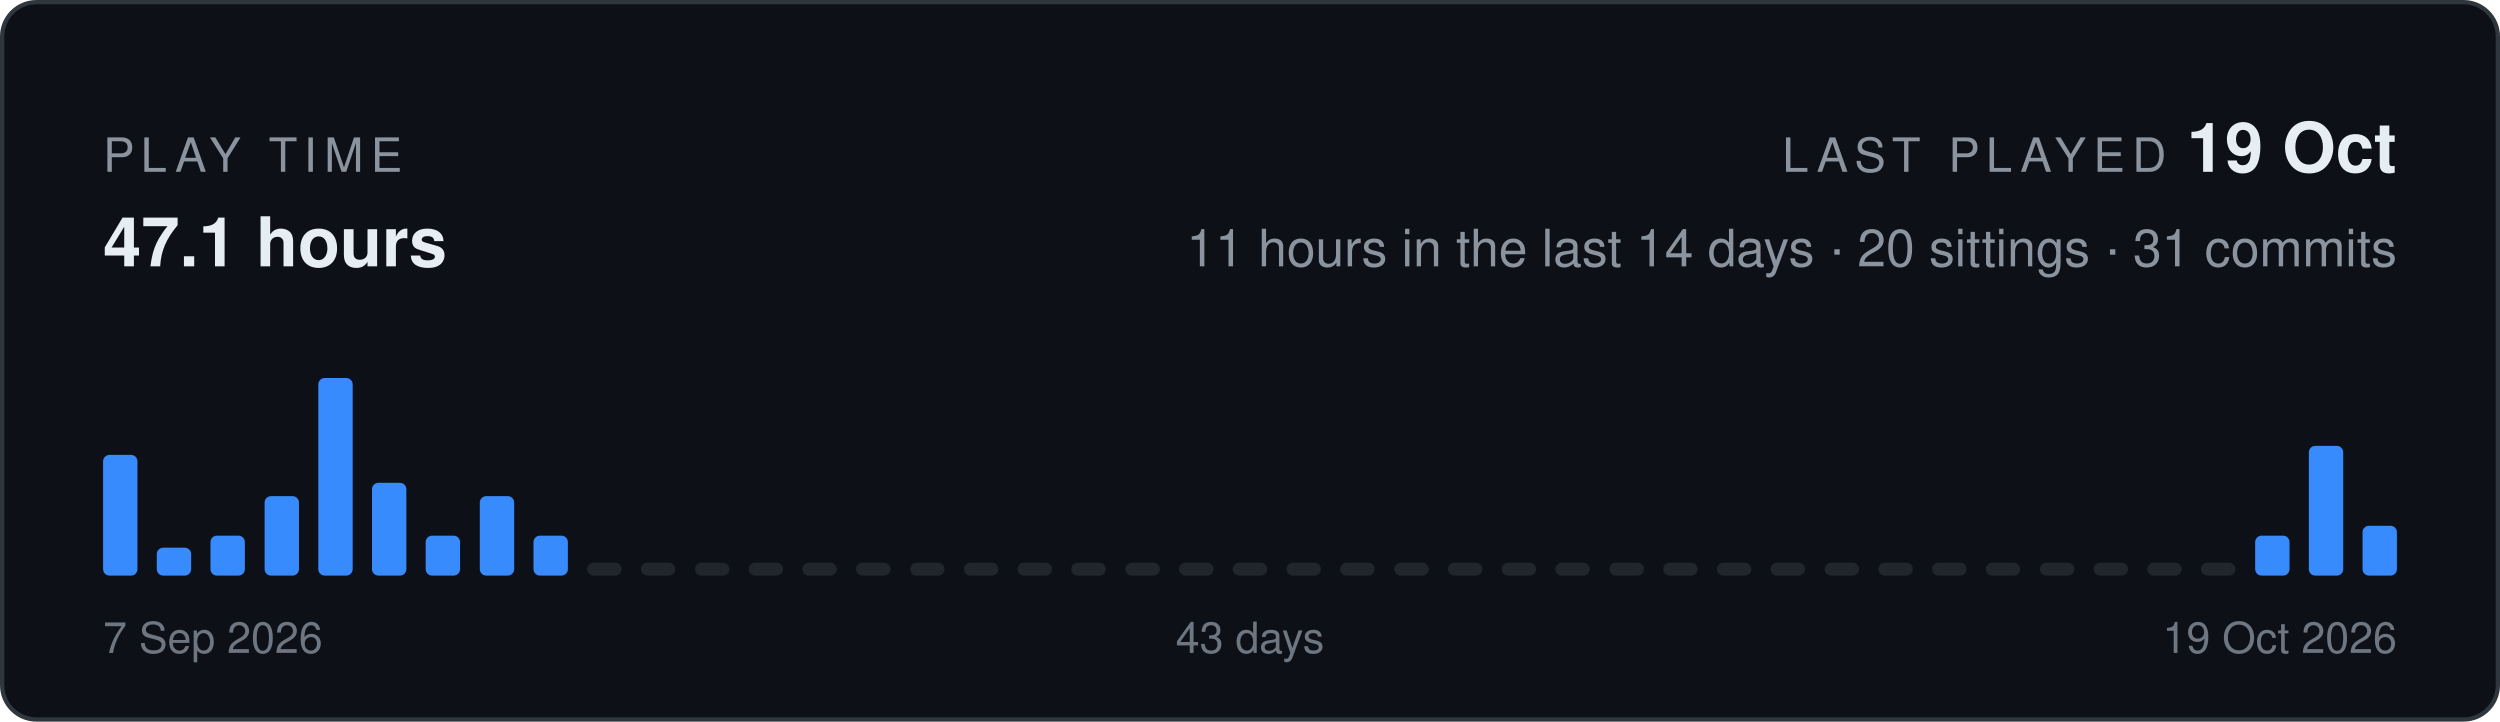
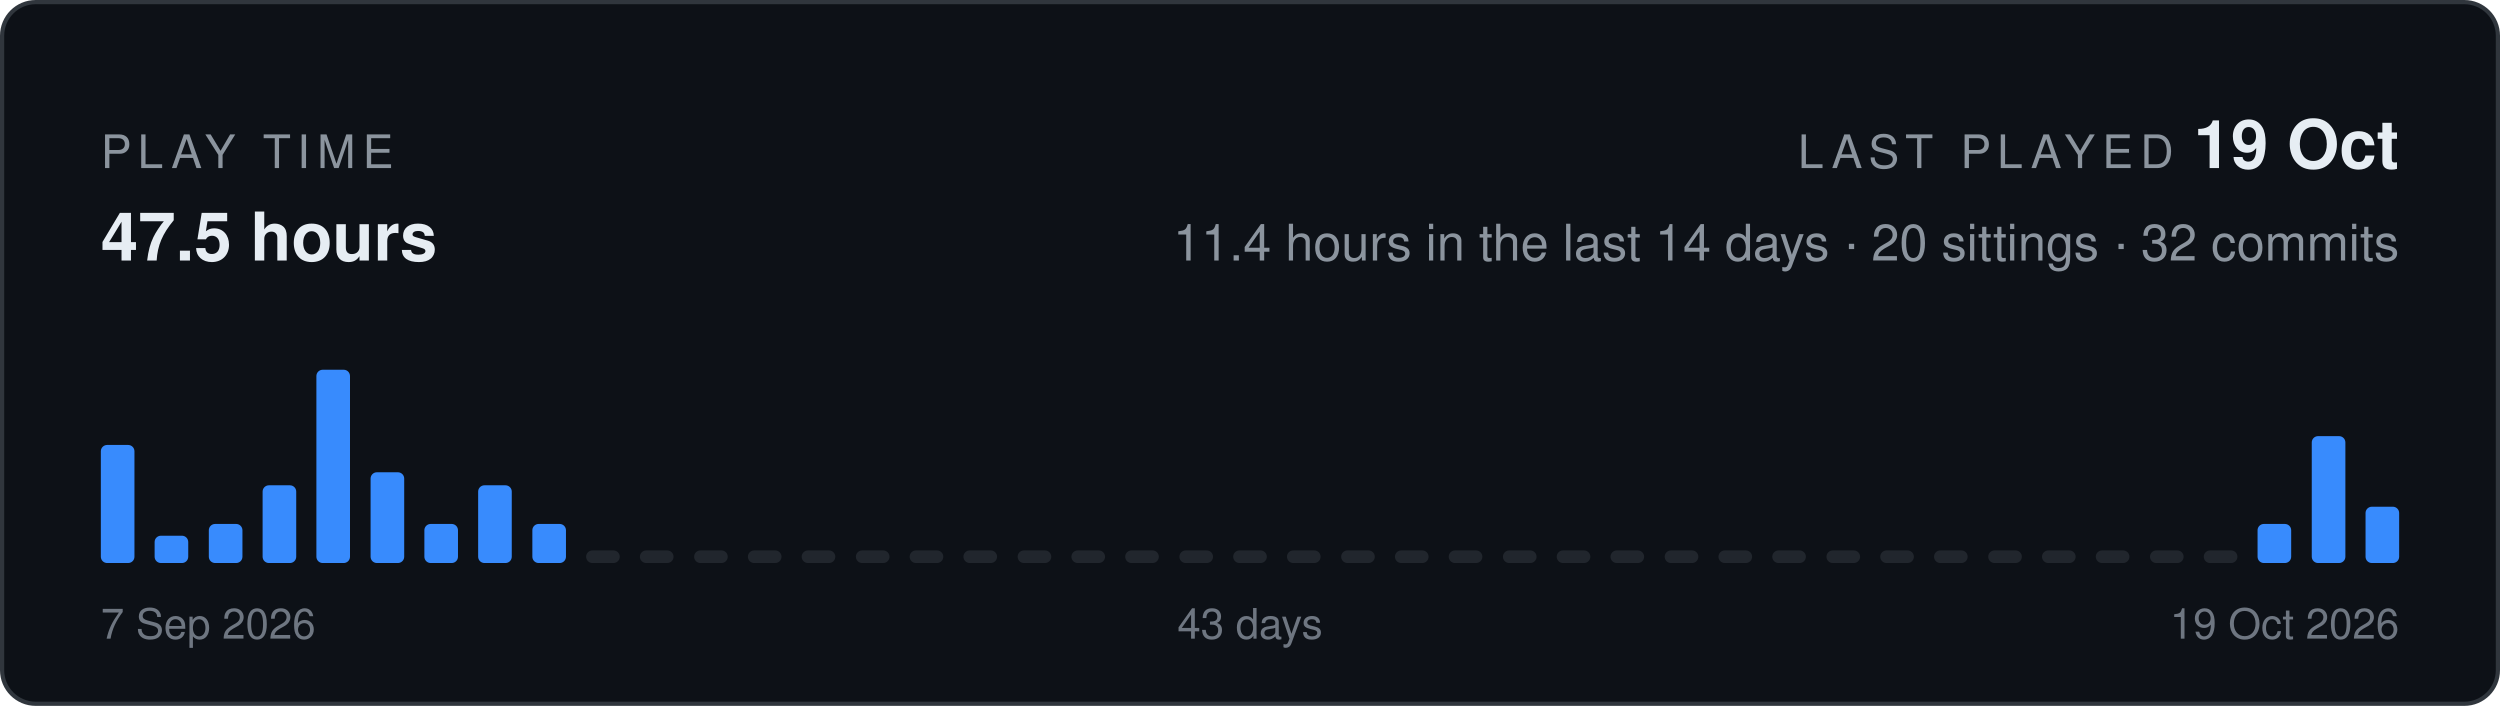
- <svg xmlns="http://www.w3.org/2000/svg" width="582" height="168" viewBox="0 0 582 168" role="img" aria-label="Play time: 47.1 hours over 31 commits, last played 19 Oct">
+ <svg xmlns="http://www.w3.org/2000/svg" width="595" height="168" viewBox="0 0 595 168" role="img" aria-label="Play time: 47.5 hours over 32 commits, last played 19 Oct">
  <style>
    .card { fill: #0d1117; stroke: #30363d }
    text { font-family: -apple-system, BlinkMacSystemFont, "Segoe UI", Helvetica, Arial, sans-serif }
    .label { font-size: 11px; letter-spacing: 1.7px; fill: #8b949e }
    .stat { font-size: 16px; font-weight: 600; letter-spacing: normal; fill: #e6edf3 }
    .note { font-size: 12px; fill: #8b949e }
    .axis { font-size: 10px; fill: #6e7681 }
    .bar { fill: #388bfd }
    .bar-quiet { fill: #21262d }
  </style>
-   <rect class="card" x="0.5" y="0.5" width="581" height="167" rx="8" />
+   <rect class="card" x="0.5" y="0.5" width="594" height="167" rx="8" />
  <text class="label" x="24" y="40">PLAY TIME</text>
-   <text class="stat" x="24" y="62">47.1 hours</text>
-   <text class="label" x="558" y="40" text-anchor="end">LAST PLAYED <tspan class="stat">19 Oct</tspan>
+   <text class="stat" x="24" y="62">47.5 hours</text>
+   <text class="label" x="571" y="40" text-anchor="end">LAST PLAYED <tspan class="stat">19 Oct</tspan>
  </text>
-   <text class="note" x="558" y="62" text-anchor="end">11 hours in the last 14 days   ·   20 sittings   ·   31 commits</text>
+   <text class="note" x="571" y="62" text-anchor="end">11.4 hours in the last 14 days   ·   20 sittings   ·   32 commits</text>
  <rect class="bar" x="24.0" y="105.9" width="8" height="28.1" rx="1.5" />
-   <rect class="bar" x="36.5" y="127.5" width="8" height="6.5" rx="1.5" />
-   <rect class="bar" x="49.0" y="124.7" width="8" height="9.3" rx="1.5" />
-   <rect class="bar" x="61.6" y="115.5" width="8" height="18.5" rx="1.5" />
-   <rect class="bar" x="74.1" y="88.0" width="8" height="46.0" rx="1.5" />
-   <rect class="bar" x="86.6" y="112.4" width="8" height="21.6" rx="1.5" />
-   <rect class="bar" x="99.1" y="124.7" width="8" height="9.3" rx="1.5" />
-   <rect class="bar" x="111.7" y="115.5" width="8" height="18.5" rx="1.5" />
-   <rect class="bar" x="124.2" y="124.7" width="8" height="9.3" rx="1.5" />
-   <rect class="bar-quiet" x="136.7" y="131.0" width="8" height="3.0" rx="1.5" />
-   <rect class="bar-quiet" x="149.2" y="131.0" width="8" height="3.0" rx="1.5" />
-   <rect class="bar-quiet" x="161.8" y="131.0" width="8" height="3.0" rx="1.5" />
-   <rect class="bar-quiet" x="174.3" y="131.0" width="8" height="3.0" rx="1.5" />
-   <rect class="bar-quiet" x="186.8" y="131.0" width="8" height="3.0" rx="1.5" />
-   <rect class="bar-quiet" x="199.3" y="131.0" width="8" height="3.0" rx="1.5" />
-   <rect class="bar-quiet" x="211.9" y="131.0" width="8" height="3.0" rx="1.5" />
-   <rect class="bar-quiet" x="224.4" y="131.0" width="8" height="3.0" rx="1.5" />
-   <rect class="bar-quiet" x="236.9" y="131.0" width="8" height="3.0" rx="1.5" />
-   <rect class="bar-quiet" x="249.4" y="131.0" width="8" height="3.0" rx="1.5" />
-   <rect class="bar-quiet" x="262.0" y="131.0" width="8" height="3.0" rx="1.5" />
-   <rect class="bar-quiet" x="274.5" y="131.0" width="8" height="3.0" rx="1.5" />
-   <rect class="bar-quiet" x="287.0" y="131.0" width="8" height="3.0" rx="1.5" />
-   <rect class="bar-quiet" x="299.5" y="131.0" width="8" height="3.0" rx="1.5" />
-   <rect class="bar-quiet" x="312.0" y="131.0" width="8" height="3.0" rx="1.5" />
-   <rect class="bar-quiet" x="324.6" y="131.0" width="8" height="3.0" rx="1.5" />
-   <rect class="bar-quiet" x="337.1" y="131.0" width="8" height="3.0" rx="1.5" />
-   <rect class="bar-quiet" x="349.6" y="131.0" width="8" height="3.0" rx="1.5" />
-   <rect class="bar-quiet" x="362.1" y="131.0" width="8" height="3.0" rx="1.5" />
-   <rect class="bar-quiet" x="374.7" y="131.0" width="8" height="3.0" rx="1.5" />
-   <rect class="bar-quiet" x="387.2" y="131.0" width="8" height="3.0" rx="1.5" />
-   <rect class="bar-quiet" x="399.7" y="131.0" width="8" height="3.0" rx="1.5" />
-   <rect class="bar-quiet" x="412.2" y="131.0" width="8" height="3.0" rx="1.5" />
-   <rect class="bar-quiet" x="424.8" y="131.0" width="8" height="3.0" rx="1.5" />
-   <rect class="bar-quiet" x="437.3" y="131.0" width="8" height="3.0" rx="1.5" />
-   <rect class="bar-quiet" x="449.8" y="131.0" width="8" height="3.0" rx="1.5" />
-   <rect class="bar-quiet" x="462.3" y="131.0" width="8" height="3.0" rx="1.5" />
-   <rect class="bar-quiet" x="474.9" y="131.0" width="8" height="3.0" rx="1.5" />
-   <rect class="bar-quiet" x="487.4" y="131.0" width="8" height="3.0" rx="1.5" />
-   <rect class="bar-quiet" x="499.9" y="131.0" width="8" height="3.0" rx="1.5" />
-   <rect class="bar-quiet" x="512.4" y="131.0" width="8" height="3.0" rx="1.5" />
-   <rect class="bar" x="525.0" y="124.7" width="8" height="9.3" rx="1.5" />
-   <rect class="bar" x="537.5" y="103.8" width="8" height="30.2" rx="1.5" />
-   <rect class="bar" x="550.0" y="122.4" width="8" height="11.6" rx="1.5" />
+   <rect class="bar" x="36.8" y="127.5" width="8" height="6.5" rx="1.5" />
+   <rect class="bar" x="49.7" y="124.7" width="8" height="9.3" rx="1.5" />
+   <rect class="bar" x="62.5" y="115.5" width="8" height="18.5" rx="1.5" />
+   <rect class="bar" x="75.3" y="88.0" width="8" height="46.0" rx="1.5" />
+   <rect class="bar" x="88.2" y="112.4" width="8" height="21.6" rx="1.5" />
+   <rect class="bar" x="101.0" y="124.7" width="8" height="9.3" rx="1.5" />
+   <rect class="bar" x="113.8" y="115.5" width="8" height="18.5" rx="1.5" />
+   <rect class="bar" x="126.7" y="124.7" width="8" height="9.3" rx="1.5" />
+   <rect class="bar-quiet" x="139.5" y="131.0" width="8" height="3.0" rx="1.5" />
+   <rect class="bar-quiet" x="152.3" y="131.0" width="8" height="3.0" rx="1.5" />
+   <rect class="bar-quiet" x="165.2" y="131.0" width="8" height="3.0" rx="1.5" />
+   <rect class="bar-quiet" x="178.0" y="131.0" width="8" height="3.0" rx="1.5" />
+   <rect class="bar-quiet" x="190.8" y="131.0" width="8" height="3.0" rx="1.5" />
+   <rect class="bar-quiet" x="203.7" y="131.0" width="8" height="3.0" rx="1.5" />
+   <rect class="bar-quiet" x="216.5" y="131.0" width="8" height="3.0" rx="1.5" />
+   <rect class="bar-quiet" x="229.3" y="131.0" width="8" height="3.0" rx="1.5" />
+   <rect class="bar-quiet" x="242.2" y="131.0" width="8" height="3.0" rx="1.5" />
+   <rect class="bar-quiet" x="255.0" y="131.0" width="8" height="3.0" rx="1.5" />
+   <rect class="bar-quiet" x="267.8" y="131.0" width="8" height="3.0" rx="1.5" />
+   <rect class="bar-quiet" x="280.7" y="131.0" width="8" height="3.0" rx="1.5" />
+   <rect class="bar-quiet" x="293.5" y="131.0" width="8" height="3.0" rx="1.5" />
+   <rect class="bar-quiet" x="306.3" y="131.0" width="8" height="3.0" rx="1.5" />
+   <rect class="bar-quiet" x="319.2" y="131.0" width="8" height="3.0" rx="1.5" />
+   <rect class="bar-quiet" x="332.0" y="131.0" width="8" height="3.0" rx="1.5" />
+   <rect class="bar-quiet" x="344.8" y="131.0" width="8" height="3.0" rx="1.5" />
+   <rect class="bar-quiet" x="357.7" y="131.0" width="8" height="3.0" rx="1.5" />
+   <rect class="bar-quiet" x="370.5" y="131.0" width="8" height="3.0" rx="1.5" />
+   <rect class="bar-quiet" x="383.3" y="131.0" width="8" height="3.0" rx="1.5" />
+   <rect class="bar-quiet" x="396.2" y="131.0" width="8" height="3.0" rx="1.5" />
+   <rect class="bar-quiet" x="409.0" y="131.0" width="8" height="3.0" rx="1.5" />
+   <rect class="bar-quiet" x="421.8" y="131.0" width="8" height="3.0" rx="1.5" />
+   <rect class="bar-quiet" x="434.7" y="131.0" width="8" height="3.0" rx="1.5" />
+   <rect class="bar-quiet" x="447.5" y="131.0" width="8" height="3.0" rx="1.5" />
+   <rect class="bar-quiet" x="460.3" y="131.0" width="8" height="3.0" rx="1.5" />
+   <rect class="bar-quiet" x="473.2" y="131.0" width="8" height="3.0" rx="1.5" />
+   <rect class="bar-quiet" x="486.0" y="131.0" width="8" height="3.0" rx="1.5" />
+   <rect class="bar-quiet" x="498.8" y="131.0" width="8" height="3.0" rx="1.5" />
+   <rect class="bar-quiet" x="511.7" y="131.0" width="8" height="3.0" rx="1.5" />
+   <rect class="bar-quiet" x="524.5" y="131.0" width="8" height="3.0" rx="1.5" />
+   <rect class="bar" x="537.3" y="124.7" width="8" height="9.3" rx="1.5" />
+   <rect class="bar" x="550.2" y="103.8" width="8" height="30.2" rx="1.5" />
+   <rect class="bar" x="563.0" y="120.6" width="8" height="13.4" rx="1.5" />
  <text class="axis" x="24" y="152">7 Sep 2026</text>
-   <text class="axis" x="291" y="152" text-anchor="middle">43 days</text>
-   <text class="axis" x="558" y="152" text-anchor="end">19 Oct 2026</text>
+   <text class="axis" x="297.5" y="152" text-anchor="middle">43 days</text>
+   <text class="axis" x="571" y="152" text-anchor="end">19 Oct 2026</text>
</svg>
